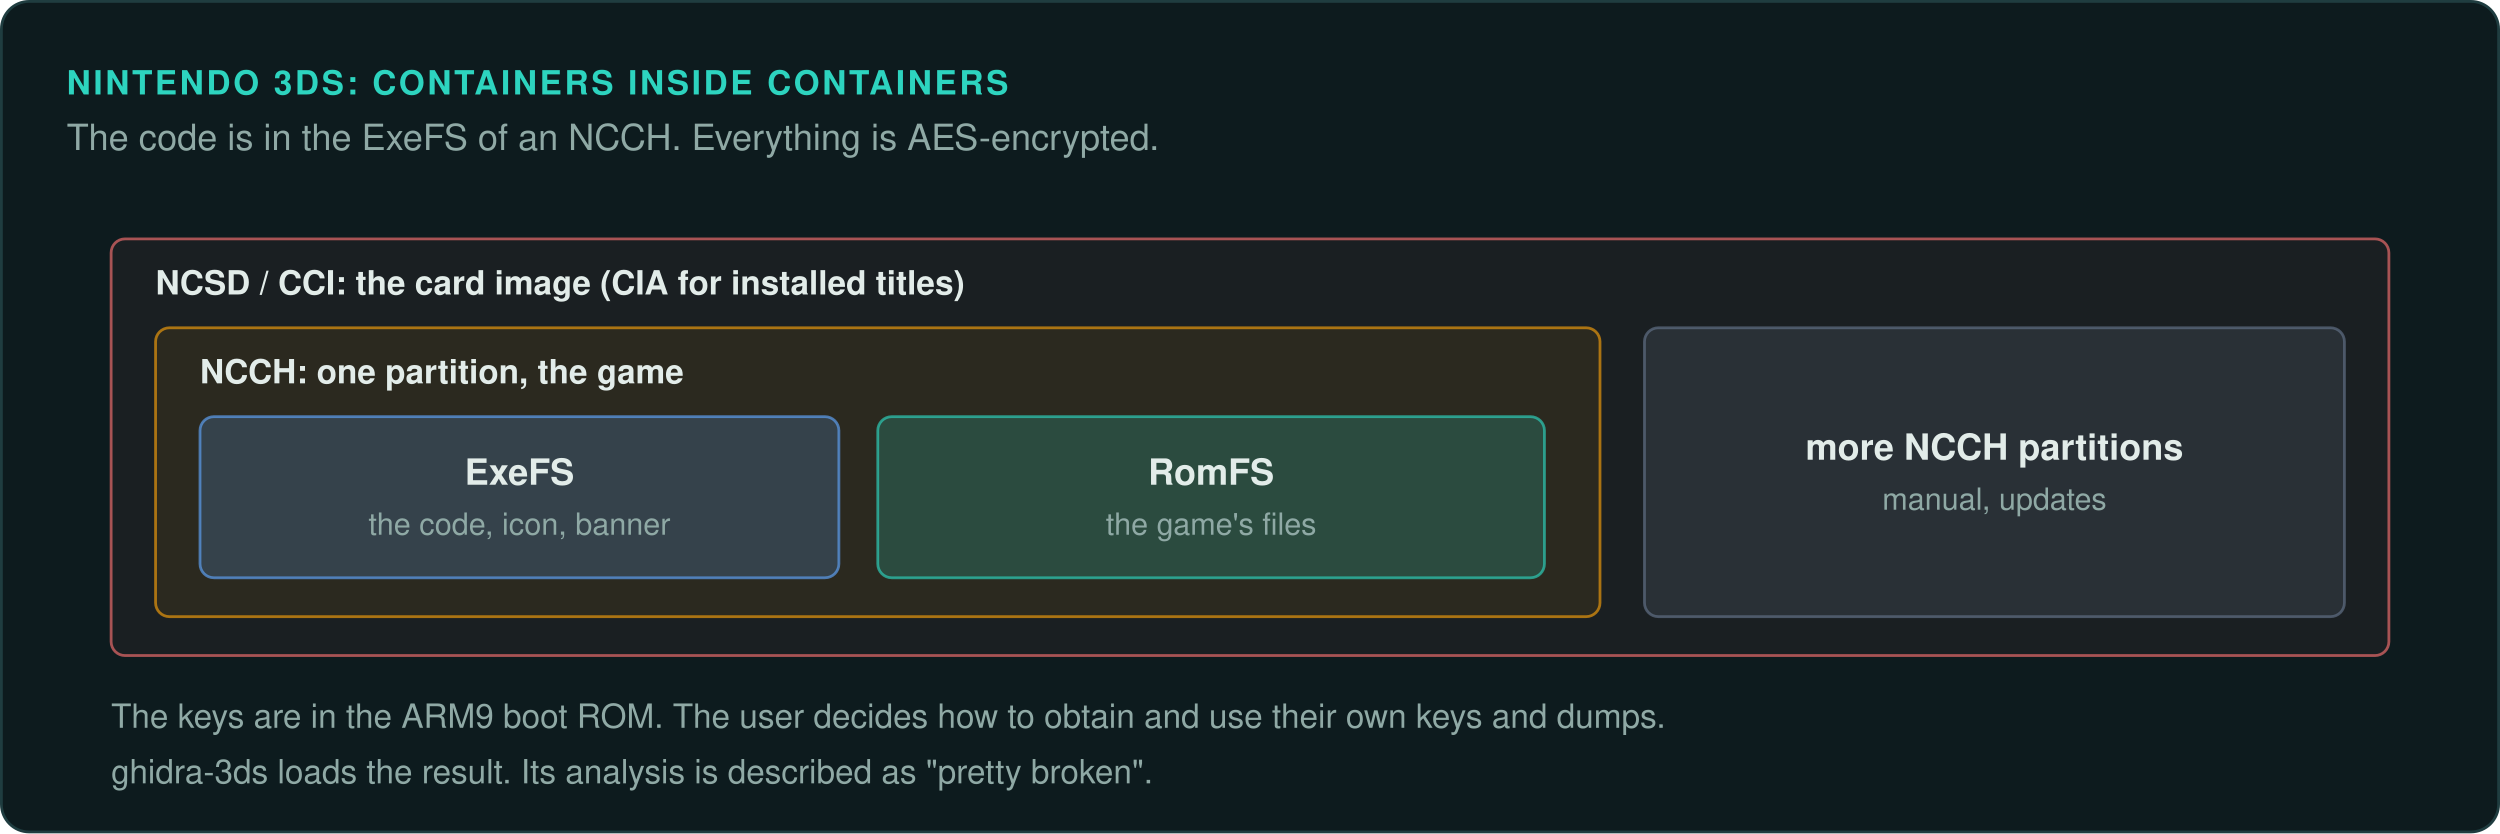
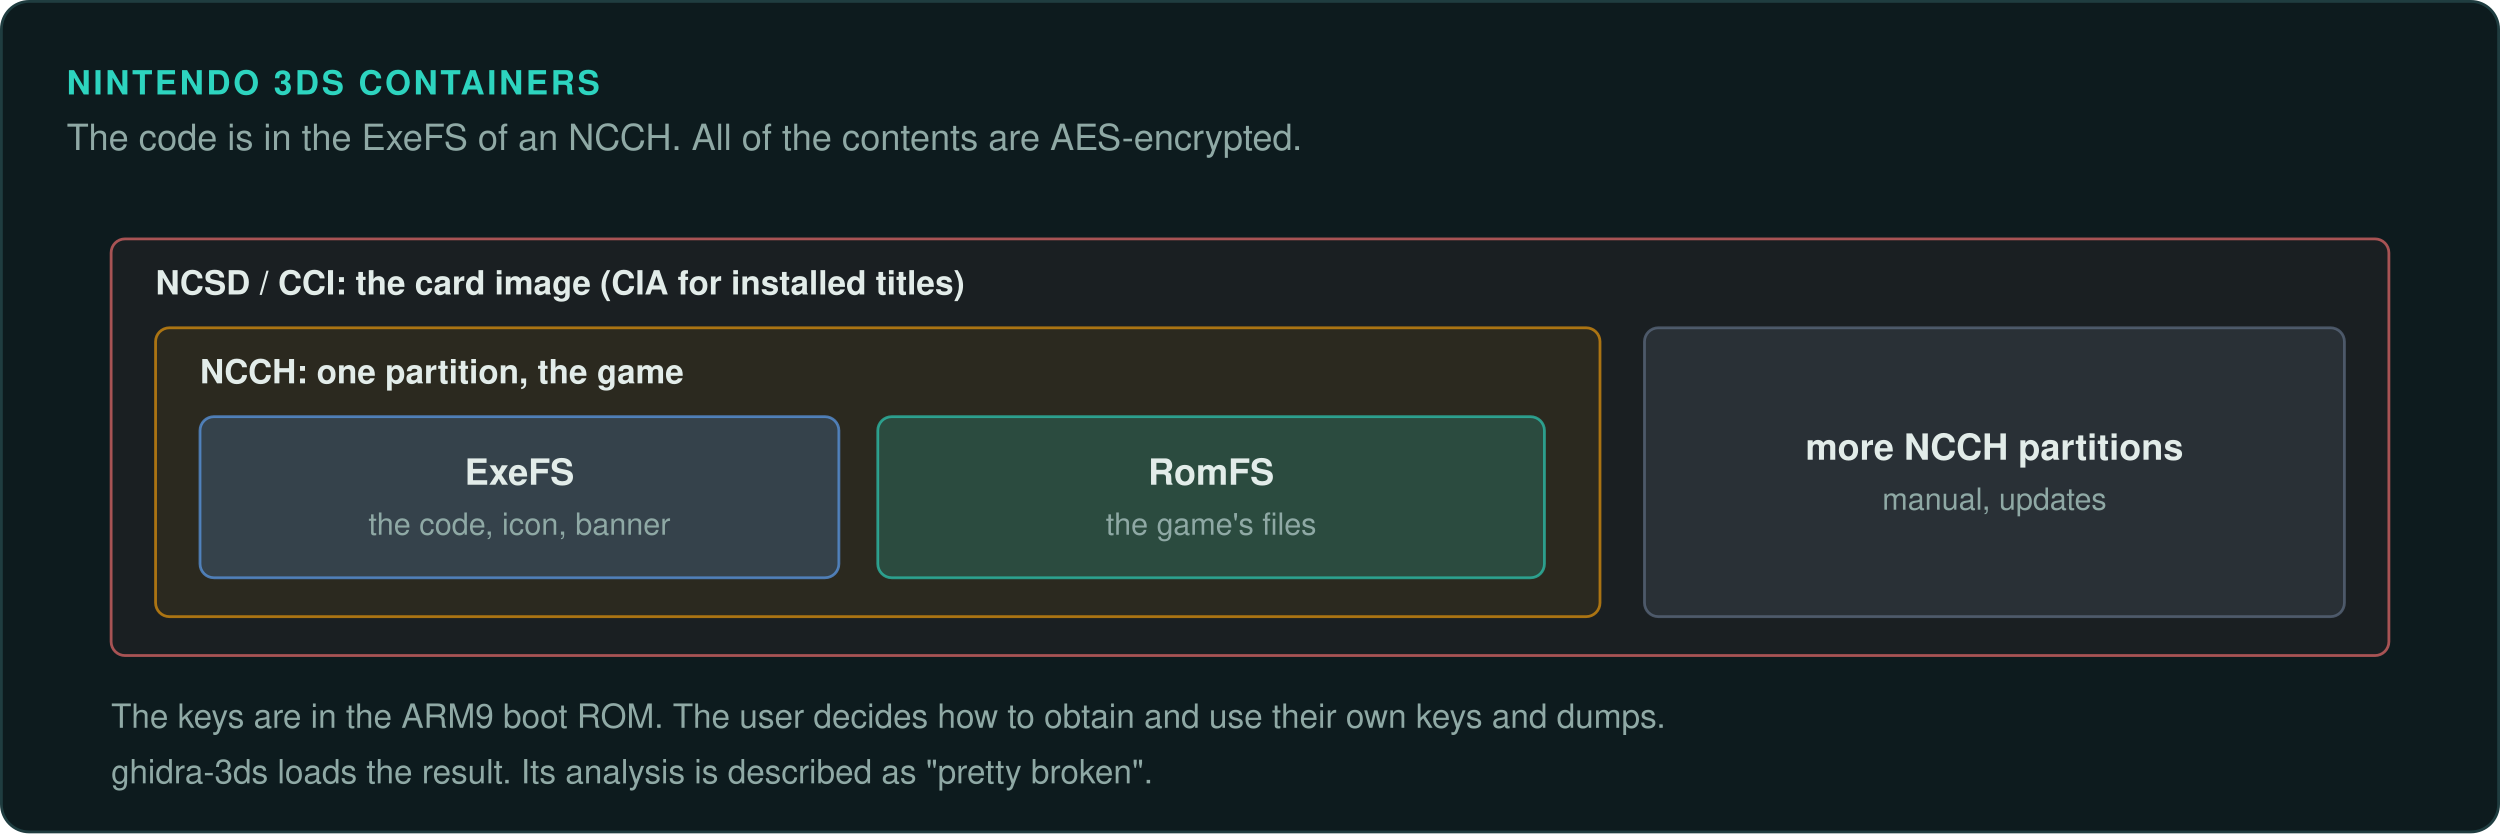
<svg xmlns="http://www.w3.org/2000/svg" width="900" height="300" viewBox="0 0 900 300" role="img" aria-label="The 3DS containers NCSD or CCI, NCCH, ExeFS and RomFS">
  <rect x="0.5" y="0.5" width="899" height="299" rx="10" fill="#0d1b1e" stroke="#1f3d40" />
  <defs>
    <marker id="arrow" viewBox="0 0 8 8" refX="7" refY="4" markerWidth="7" markerHeight="7" orient="auto">
      <path d="M0 0L8 4L0 8z" fill="#8fa9a5" />
    </marker>
  </defs>
-   <text x="24.0" y="34.0" font-family="ui-sans-serif, -apple-system, 'Segoe UI', Helvetica, Arial, sans-serif" font-size="12" font-weight="600" fill="#2dd4bf" text-anchor="start" letter-spacing="0.08em">NINTENDO 3DS: CONTAINERS INSIDE CONTAINERS</text>
-   <text x="24.0" y="54.0" font-family="ui-sans-serif, -apple-system, 'Segoe UI', Helvetica, Arial, sans-serif" font-size="13" font-weight="400" fill="#8fa9a5" text-anchor="start">The code is in the ExeFS of an NCCH. Everything is AES-encrypted.</text>
+   <text x="24.0" y="34.0" font-family="ui-sans-serif, -apple-system, 'Segoe UI', Helvetica, Arial, sans-serif" font-size="12" font-weight="600" fill="#2dd4bf" text-anchor="start" letter-spacing="0.08em">NINTENDO 3DS CONTAINERS</text>
+   <text x="24.0" y="54.0" font-family="ui-sans-serif, -apple-system, 'Segoe UI', Helvetica, Arial, sans-serif" font-size="13" font-weight="400" fill="#8fa9a5" text-anchor="start">The code is in the ExeFS of an NCCH. All of the contents are AES-encrypted.</text>
  <rect x="40.0" y="86.0" width="820.0" height="150.0" rx="5" fill="#f87171" stroke="#f87171" fill-opacity="0.06" stroke-opacity="0.65" />
  <text x="56.0" y="106.0" font-family="ui-sans-serif, -apple-system, 'Segoe UI', Helvetica, Arial, sans-serif" font-size="12" font-weight="600" fill="#e2ece9" text-anchor="start">NCSD / CCI: the card image (CIA for installed titles)</text>
  <rect x="56.0" y="118.0" width="520.0" height="104.0" rx="5" fill="#f59e0b" stroke="#f59e0b" fill-opacity="0.08" stroke-opacity="0.65" />
  <text x="72.0" y="138.0" font-family="ui-sans-serif, -apple-system, 'Segoe UI', Helvetica, Arial, sans-serif" font-size="12" font-weight="600" fill="#e2ece9" text-anchor="start">NCCH: one partition, the game</text>
  <rect x="72.0" y="150.0" width="230.0" height="58.0" rx="5" fill="#60a5fa" stroke="#60a5fa" fill-opacity="0.2" stroke-opacity="0.65" />
  <text x="187.0" y="174.5" font-family="ui-sans-serif, -apple-system, 'Segoe UI', Helvetica, Arial, sans-serif" font-size="13" font-weight="600" fill="#e2ece9" text-anchor="middle">ExeFS</text>
  <text x="187.0" y="192.5" font-family="ui-sans-serif, -apple-system, 'Segoe UI', Helvetica, Arial, sans-serif" font-size="11" font-weight="400" fill="#8fa9a5" text-anchor="middle">the code, icon, banner</text>
  <rect x="316.0" y="150.0" width="240.0" height="58.0" rx="5" fill="#2dd4bf" stroke="#2dd4bf" fill-opacity="0.2" stroke-opacity="0.65" />
  <text x="436.0" y="174.5" font-family="ui-sans-serif, -apple-system, 'Segoe UI', Helvetica, Arial, sans-serif" font-size="13" font-weight="600" fill="#e2ece9" text-anchor="middle">RomFS</text>
  <text x="436.0" y="192.5" font-family="ui-sans-serif, -apple-system, 'Segoe UI', Helvetica, Arial, sans-serif" font-size="11" font-weight="400" fill="#8fa9a5" text-anchor="middle">the game's files</text>
  <rect x="592.0" y="118.0" width="252.0" height="104.0" rx="5" fill="#64748b" stroke="#64748b" fill-opacity="0.2" stroke-opacity="0.65" />
  <text x="718.0" y="165.5" font-family="ui-sans-serif, -apple-system, 'Segoe UI', Helvetica, Arial, sans-serif" font-size="13" font-weight="600" fill="#e2ece9" text-anchor="middle">more NCCH partitions</text>
  <text x="718.0" y="183.5" font-family="ui-sans-serif, -apple-system, 'Segoe UI', Helvetica, Arial, sans-serif" font-size="11" font-weight="400" fill="#8fa9a5" text-anchor="middle">manual, updates</text>
  <text x="40.0" y="262.0" font-family="ui-sans-serif, -apple-system, 'Segoe UI', Helvetica, Arial, sans-serif" font-size="12" font-weight="400" fill="#8fa9a5" text-anchor="start">The keys are in the ARM9 boot ROM. The user decides how to obtain and use their own keys and dumps.</text>
  <text x="40.0" y="282.0" font-family="ui-sans-serif, -apple-system, 'Segoe UI', Helvetica, Arial, sans-serif" font-size="12" font-weight="400" fill="#8fa9a5" text-anchor="start">ghidra-3ds loads the result. Its analysis is described as "pretty broken".</text>
</svg>
